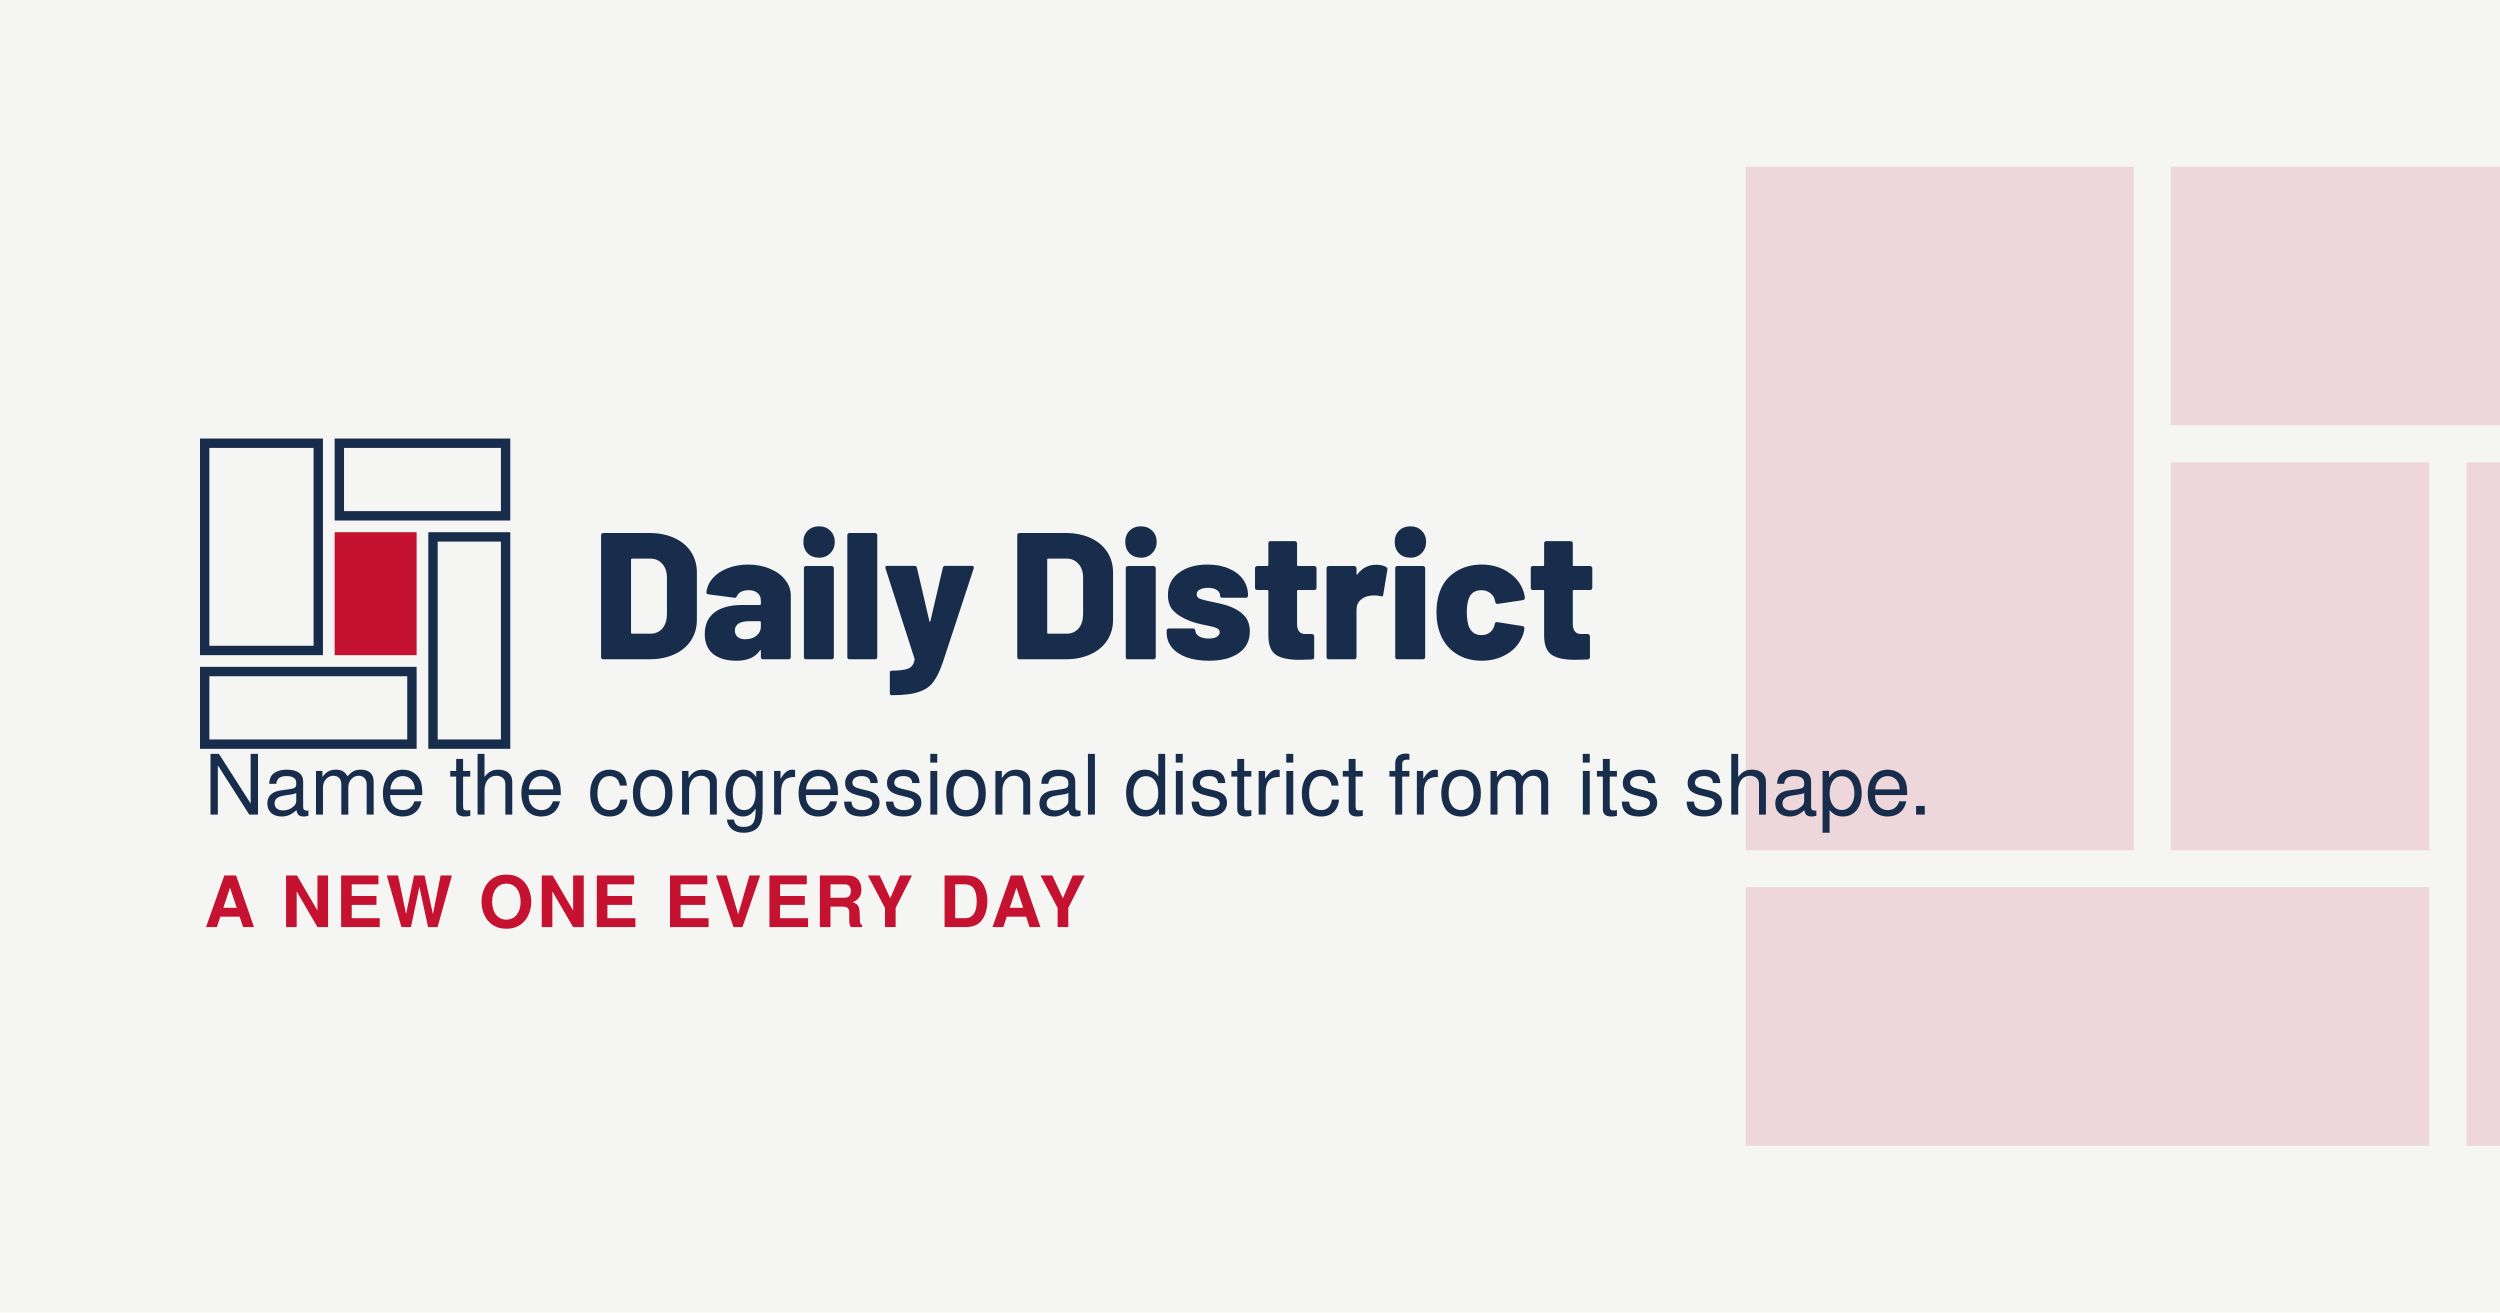
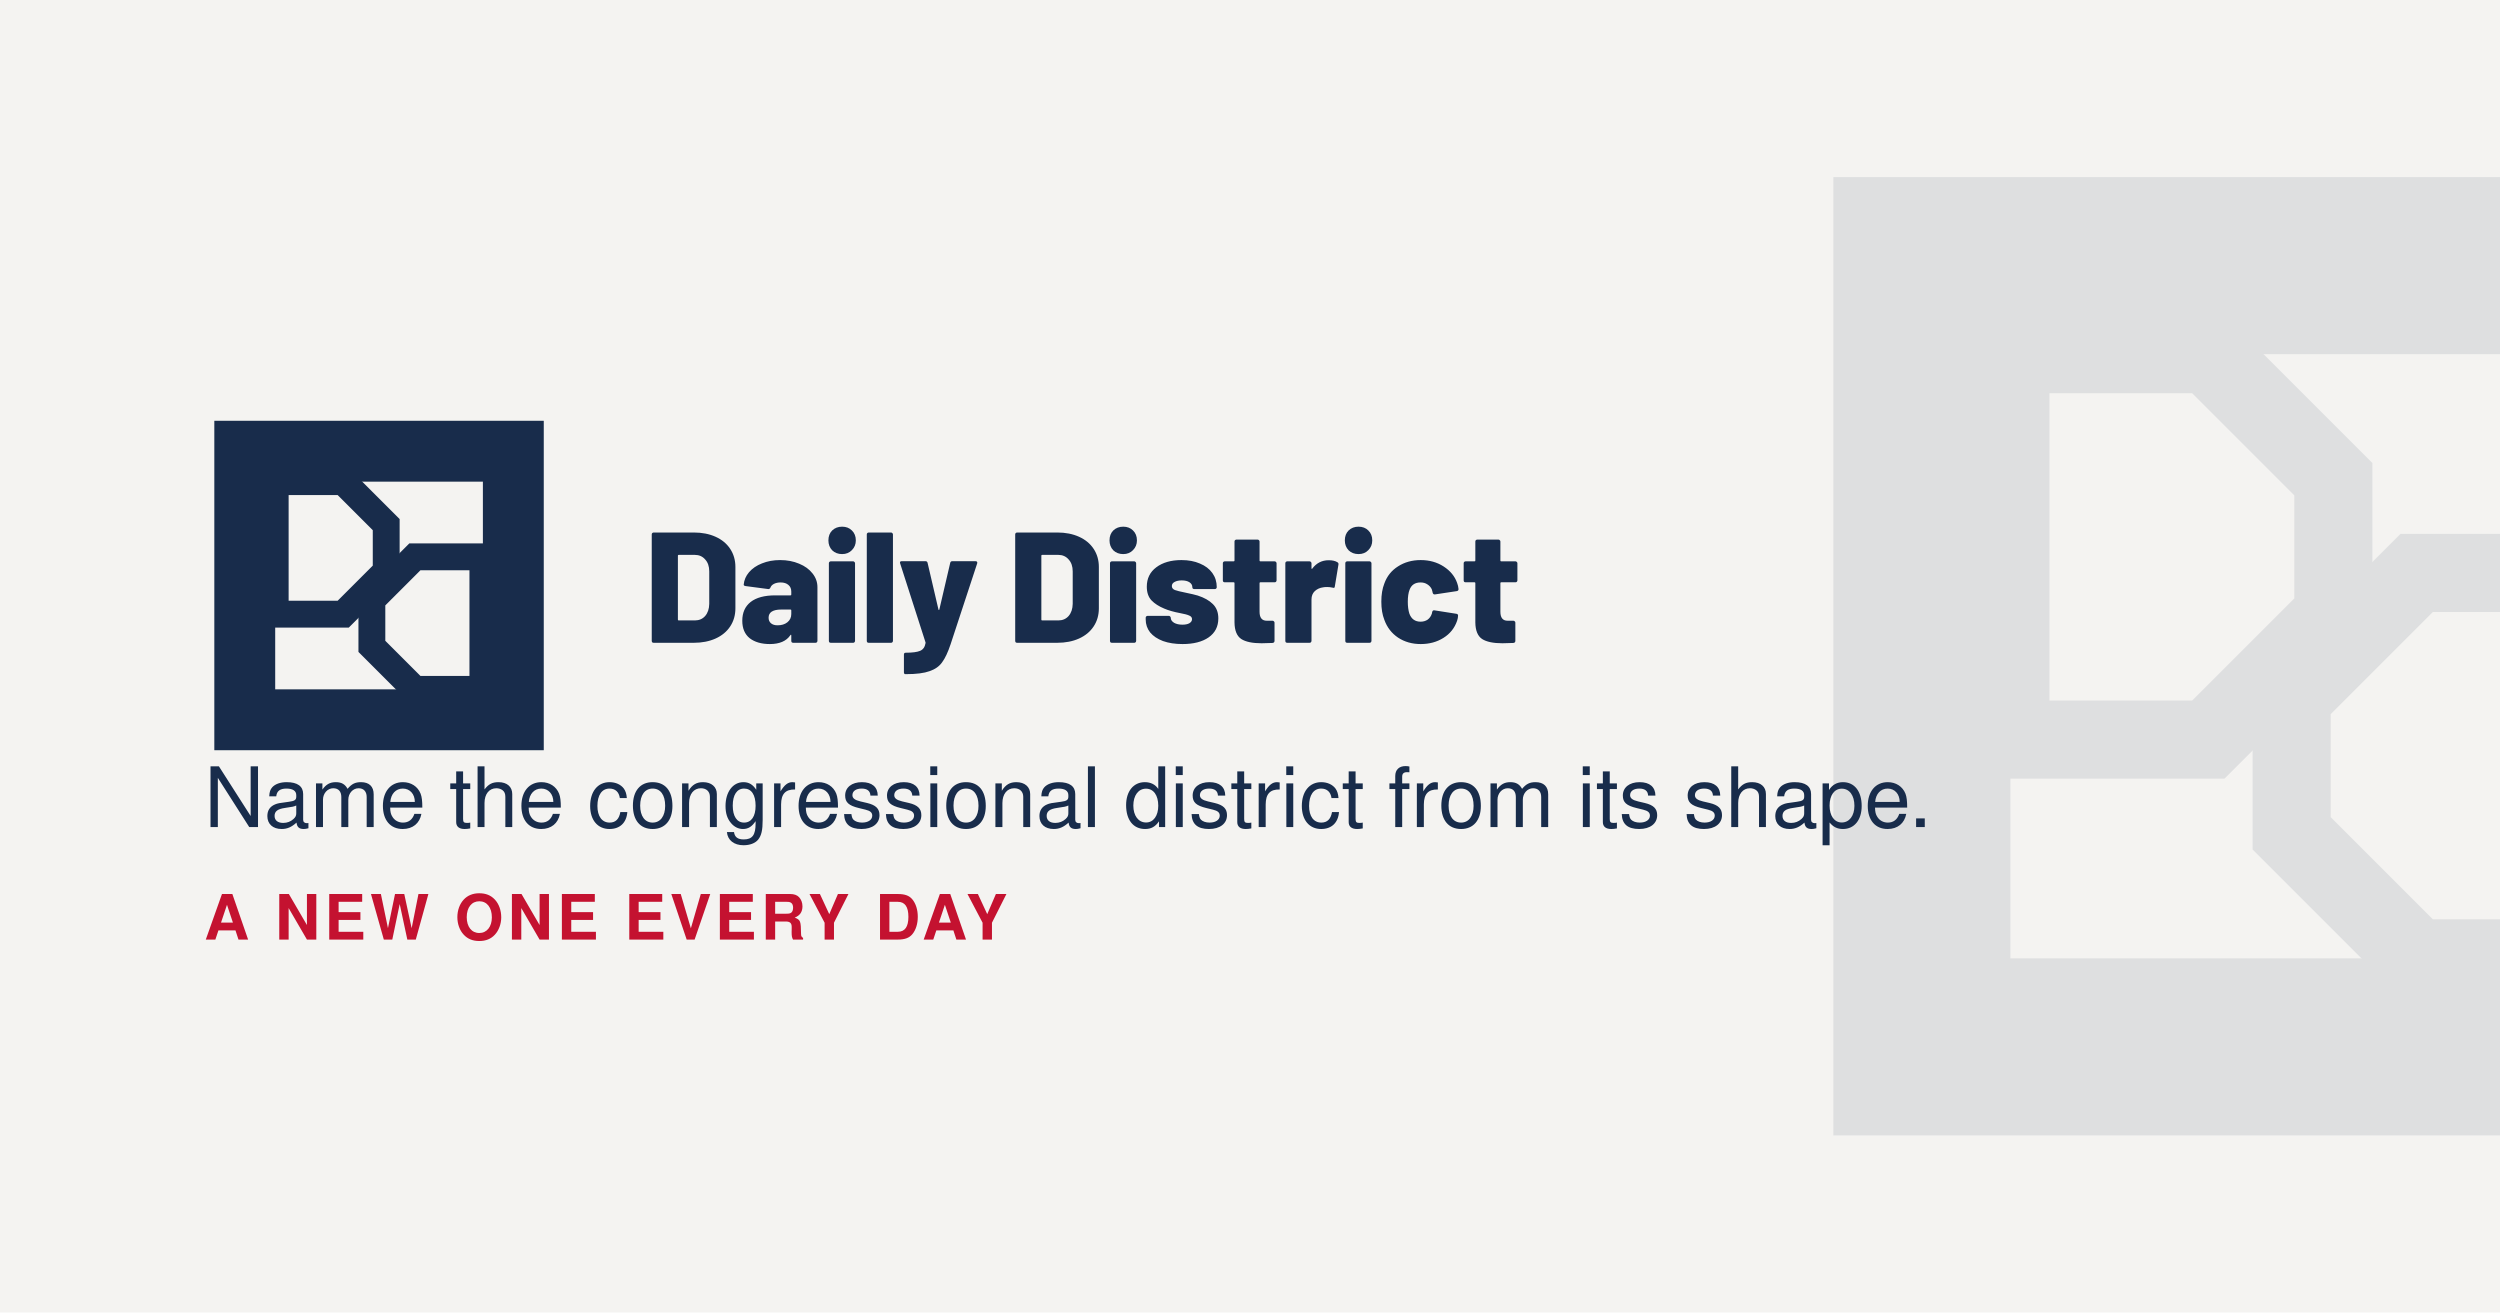
- <svg xmlns="http://www.w3.org/2000/svg" viewBox="0 0 1200 630" width="1200" height="630">
-   <rect width="1200" height="630" fill="#F5F5F3" />
-   <g fill-opacity="0.13">
-     <rect x="838" y="80" width="186.226" height="328.113" fill="#C41230" />
-     <rect x="1041.962" y="80" width="266.038" height="124.151" fill="#C41230" />
-     <rect x="1041.962" y="221.887" width="124.151" height="186.226" fill="#C41230" />
-     <rect x="1183.849" y="221.887" width="124.151" height="328.113" fill="#C41230" />
-     <rect x="838" y="425.849" width="328.113" height="124.151" fill="#C41230" />
+ <svg xmlns="http://www.w3.org/2000/svg" viewBox="0 0 1200 630" role="img" aria-label="Daily District">
+   <rect width="1200" height="630" fill="#F4F3F1" />
+   <g opacity="0.1">
+     <g transform="translate(860 65) scale(5)">
+       <g fill="none" stroke="#182C4B" stroke-width="7.5" stroke-linejoin="miter">
+         <path d="M21 21v37h19l12-12V33L40 21Z" />
+         <path d="M79 79V42H60L48 54v13l12 12Z" />
+       </g>
+       <g fill="#182C4B">
+         <path fill-rule="evenodd" d="M4 4h92v92H4z M21 21h58v58H21z" />
+       </g>
+     </g>
  </g>
-   <g transform="translate(96 210.5) scale(2.8101)">
-     <rect x="0.8" y="0.8" width="19.4" height="35.4" fill="none" stroke="#182C4B" stroke-width="1.6" />
-     <rect x="23.8" y="0.8" width="28.4" height="12.4" fill="none" stroke="#182C4B" stroke-width="1.6" />
-     <rect x="23" y="16" width="14" height="21" fill="#C41230" />
-     <rect x="39.8" y="16.8" width="12.4" height="35.4" fill="none" stroke="#182C4B" stroke-width="1.6" />
-     <rect x="0.8" y="39.8" width="35.4" height="12.4" fill="none" stroke="#182C4B" stroke-width="1.6" />
-     <g transform="translate(67.0 6.89) scale(0.70036)">
+   <g transform="translate(96 195.1) scale(1.7188)">
+     <g fill="none" stroke="#182C4B" stroke-width="7.5" stroke-linejoin="miter">
+       <path d="M21 21v37h19l12-12V33L40 21Z" />
+       <path d="M79 79V42H60L48 54v13l12 12Z" />
+     </g>
+     <g fill="#182C4B">
+       <path fill-rule="evenodd" d="M4 4h92v92H4z M21 21h58v58H21z" />
+     </g>
+     <g transform="translate(124 22)">
      <path fill="#182C4B" d="M 2.684,44 Q 2.464,44 2.288,43.868 2.156,43.692 2.156,43.472 V 13.728 q 0,-0.22 0.132,-0.352 Q 2.464,13.2 2.684,13.2 h 11.22 q 3.432,0 6.072,1.188 2.64,1.188 4.092,3.388 1.452,2.2 1.452,5.06 v 11.528 q 0,2.86 -1.452,5.06 -1.452,2.2 -4.092,3.388 -2.64,1.188 -6.072,1.188 Z M 9.46,37.532 q 0,0.22 0.22,0.22 h 4.532 q 1.76,0 2.86,-1.232 1.1,-1.276 1.144,-3.388 v -9.064 q 0,-2.112 -1.144,-3.344 -1.1,-1.276 -2.904,-1.276 H 9.68 q -0.22,0 -0.22,0.22 z M 38,20.9 q 2.948,0 5.324,1.012 2.376,0.968 3.74,2.728 1.364,1.716 1.364,3.828 v 15.004 q 0,0.22 -0.176,0.396 -0.132,0.132 -0.352,0.132 h -6.248 q -0.22,0 -0.396,-0.132 -0.132,-0.176 -0.132,-0.396 v -1.54 q 0,-0.176 -0.088,-0.176 -0.088,-0.044 -0.176,0.132 -1.672,2.464 -5.72,2.464 -3.52,0 -5.632,-1.628 -2.068,-1.672 -2.068,-4.884 0,-3.388 2.332,-5.236 2.376,-1.848 6.864,-1.848 h 4.268 q 0.22,0 0.22,-0.22 V 29.7 q 0,-1.188 -0.792,-1.848 -0.792,-0.704 -2.2,-0.704 -1.056,0 -1.848,0.396 -0.748,0.396 -0.968,1.012 -0.22,0.484 -0.616,0.44 l -6.336,-0.836 q -0.528,-0.088 -0.528,-0.396 0.176,-1.936 1.496,-3.476 1.364,-1.584 3.608,-2.464 2.288,-0.924 5.06,-0.924 z m -0.704,18.216 q 1.672,0 2.728,-0.836 1.1,-0.88 1.1,-2.288 v -1.056 q 0,-0.22 -0.22,-0.22 h -2.64 q -1.672,0 -2.596,0.572 -0.88,0.572 -0.88,1.716 0,0.968 0.66,1.54 0.66,0.572 1.848,0.572 z M 55.32,19.228 q -1.672,0 -2.772,-1.056 -1.056,-1.1 -1.056,-2.772 0,-1.716 1.056,-2.772 1.1,-1.056 2.772,-1.056 1.672,0 2.728,1.056 1.1,1.056 1.1,2.772 0,1.628 -1.1,2.728 -1.056,1.1 -2.728,1.1 z M 52.152,44 q -0.22,0 -0.396,-0.132 -0.132,-0.176 -0.132,-0.396 V 21.78 q 0,-0.22 0.132,-0.352 0.176,-0.176 0.396,-0.176 h 6.248 q 0.22,0 0.352,0.176 0.176,0.132 0.176,0.352 v 21.692 q 0,0.22 -0.176,0.396 -0.132,0.132 -0.352,0.132 z m 10.588,0 q -0.22,0 -0.396,-0.132 -0.132,-0.176 -0.132,-0.396 V 13.728 q 0,-0.22 0.132,-0.352 0.176,-0.176 0.396,-0.176 h 6.248 q 0.22,0 0.352,0.176 0.176,0.132 0.176,0.352 v 29.744 q 0,0.22 -0.176,0.396 -0.132,0.132 -0.352,0.132 z m 10.148,8.756 q -0.132,0 -0.22,-0.176 -0.088,-0.132 -0.088,-0.352 V 47.3 q 0,-0.528 0.484,-0.528 2.816,0 4.048,-0.528 1.232,-0.528 1.496,-2.112 0.044,-0.088 0,-0.264 l -7.084,-22.044 q -0.044,-0.088 -0.044,-0.22 0,-0.396 0.484,-0.396 h 6.644 q 0.44,0 0.572,0.44 l 3.036,13.024 q 0.044,0.176 0.132,0.176 0.088,0 0.132,-0.176 l 3.036,-13.024 q 0.132,-0.44 0.572,-0.44 h 6.512 q 0.264,0 0.396,0.176 0.132,0.132 0.044,0.44 l -7.436,22.616 q -1.1,3.3 -2.332,4.972 -1.188,1.716 -3.52,2.508 -2.288,0.836 -6.556,0.836 z M 104.184,44 q -0.22,0 -0.396,-0.132 -0.132,-0.176 -0.132,-0.396 V 13.728 q 0,-0.22 0.132,-0.352 0.176,-0.176 0.396,-0.176 h 11.22 q 3.432,0 6.072,1.188 2.64,1.188 4.092,3.388 1.452,2.2 1.452,5.06 v 11.528 q 0,2.86 -1.452,5.06 -1.452,2.2 -4.092,3.388 -2.64,1.188 -6.072,1.188 z m 6.776,-6.468 q 0,0.22 0.22,0.22 h 4.532 q 1.76,0 2.86,-1.232 1.1,-1.276 1.144,-3.388 v -9.064 q 0,-2.112 -1.144,-3.344 -1.1,-1.276 -2.904,-1.276 h -4.488 q -0.22,0 -0.22,0.22 z m 22.864,-18.304 q -1.672,0 -2.772,-1.056 -1.056,-1.1 -1.056,-2.772 0,-1.716 1.056,-2.772 1.1,-1.056 2.772,-1.056 1.672,0 2.728,1.056 1.1,1.056 1.1,2.772 0,1.628 -1.1,2.728 -1.056,1.1 -2.728,1.1 z M 130.656,44 q -0.22,0 -0.396,-0.132 -0.132,-0.176 -0.132,-0.396 V 21.78 q 0,-0.22 0.132,-0.352 0.176,-0.176 0.396,-0.176 h 6.248 q 0.22,0 0.352,0.176 0.176,0.132 0.176,0.352 v 21.692 q 0,0.22 -0.176,0.396 -0.132,0.132 -0.352,0.132 z m 19.74,0.352 q -3.124,0 -5.456,-0.836 -2.332,-0.88 -3.608,-2.42 -1.232,-1.584 -1.232,-3.608 v -0.484 q 0,-0.22 0.132,-0.352 0.176,-0.176 0.396,-0.176 h 5.94 q 0.22,0 0.352,0.176 0.176,0.132 0.176,0.352 0,0.836 0.924,1.408 0.924,0.528 2.332,0.528 1.232,0 1.936,-0.396 0.748,-0.44 0.748,-1.144 0,-0.704 -0.792,-1.012 -0.748,-0.352 -2.464,-0.66 -2.772,-0.528 -4.488,-1.276 -2.244,-0.924 -3.564,-2.288 -1.32,-1.408 -1.32,-3.828 0,-3.432 2.64,-5.412 2.684,-2.024 7.04,-2.024 2.948,0 5.148,0.968 2.244,0.924 3.476,2.64 1.232,1.716 1.232,3.96 0,0.22 -0.176,0.396 -0.132,0.132 -0.352,0.132 h -5.764 q -0.22,0 -0.396,-0.132 -0.132,-0.176 -0.132,-0.396 0,-0.836 -0.792,-1.364 -0.792,-0.528 -2.156,-0.528 -1.232,0 -2.024,0.44 -0.748,0.396 -0.748,1.144 0,0.748 0.836,1.1 0.836,0.308 2.816,0.704 2.552,0.528 3.564,0.836 2.728,0.88 4.224,2.376 1.54,1.496 1.54,4.004 0,3.432 -2.728,5.324 -2.684,1.848 -7.26,1.848 z m 26.252,-17.776 q 0,0.22 -0.176,0.396 -0.132,0.132 -0.352,0.132 h -4.004 q -0.22,0 -0.22,0.22 v 8.008 q 0,2.508 2.024,2.508 h 1.628 q 0.22,0 0.352,0.176 0.176,0.132 0.176,0.352 v 5.104 q 0,0.484 -0.528,0.572 -2.112,0.088 -3.08,0.088 -3.828,0 -5.676,-1.188 -1.848,-1.232 -1.892,-4.62 v -11 q 0,-0.22 -0.22,-0.22 h -2.508 q -0.22,0 -0.396,-0.132 -0.132,-0.176 -0.132,-0.396 V 21.78 q 0,-0.22 0.132,-0.352 0.176,-0.176 0.396,-0.176 h 2.508 q 0.22,0 0.22,-0.22 v -5.324 q 0,-0.22 0.132,-0.352 0.176,-0.176 0.396,-0.176 h 5.94 q 0.22,0 0.352,0.176 0.176,0.132 0.176,0.352 v 5.324 q 0,0.22 0.22,0.22 h 4.004 q 0.22,0 0.352,0.176 0.176,0.132 0.176,0.352 z m 14.548,-5.632 q 1.584,0 2.464,0.572 0.352,0.22 0.264,0.66 l -1.012,6.116 q -0.044,0.528 -0.616,0.308 -0.792,-0.176 -1.496,-0.176 -0.748,0 -1.144,0.088 -1.364,0.176 -2.332,1.056 -0.924,0.88 -0.924,2.332 v 11.572 q 0,0.22 -0.176,0.396 -0.132,0.132 -0.352,0.132 h -6.248 q -0.22,0 -0.396,-0.132 -0.132,-0.176 -0.132,-0.396 V 21.78 q 0,-0.22 0.132,-0.352 0.176,-0.176 0.396,-0.176 h 6.248 q 0.22,0 0.352,0.176 0.176,0.132 0.176,0.352 v 1.408 q 0,0.132 0.088,0.176 0.088,0.044 0.132,-0.088 1.76,-2.332 4.576,-2.332 z m 8.344,-1.716 q -1.672,0 -2.772,-1.056 -1.056,-1.1 -1.056,-2.772 0,-1.716 1.056,-2.772 1.1,-1.056 2.772,-1.056 1.672,0 2.728,1.056 1.1,1.056 1.1,2.772 0,1.628 -1.1,2.728 -1.056,1.1 -2.728,1.1 z M 196.372,44 q -0.22,0 -0.396,-0.132 -0.132,-0.176 -0.132,-0.396 V 21.78 q 0,-0.22 0.132,-0.352 0.176,-0.176 0.396,-0.176 h 6.248 q 0.22,0 0.352,0.176 0.176,0.132 0.176,0.352 v 21.692 q 0,0.22 -0.176,0.396 -0.132,0.132 -0.352,0.132 z m 20.532,0.352 q -3.608,0 -6.336,-1.804 -2.684,-1.804 -3.828,-4.972 -0.836,-2.112 -0.836,-5.06 0,-2.948 0.836,-5.06 1.1,-3.08 3.828,-4.796 2.728,-1.76 6.336,-1.76 3.652,0 6.424,1.804 2.772,1.804 3.74,4.576 0.308,0.792 0.396,1.716 0,0.484 -0.484,0.572 l -6.116,0.924 h -0.088 q -0.396,0 -0.528,-0.44 l -0.088,-0.396 q -0.088,-0.352 -0.176,-0.616 -0.396,-0.836 -1.232,-1.364 -0.792,-0.528 -1.892,-0.528 -2.332,0 -3.08,2.068 -0.484,1.232 -0.484,3.344 0,1.892 0.44,3.3 0.836,2.244 3.124,2.244 1.144,0 1.98,-0.572 0.836,-0.616 1.188,-1.716 0.044,-0.088 0.044,-0.264 0.044,-0.044 0.044,-0.176 0.132,-0.528 0.616,-0.44 l 6.16,0.968 q 0.44,0.088 0.44,0.484 0,0.66 -0.264,1.452 -1.056,3.08 -3.828,4.796 -2.728,1.716 -6.336,1.716 z m 27,-17.776 q 0,0.22 -0.176,0.396 -0.132,0.132 -0.352,0.132 h -4.004 q -0.22,0 -0.22,0.22 v 8.008 q 0,2.508 2.024,2.508 h 1.628 q 0.22,0 0.352,0.176 0.176,0.132 0.176,0.352 v 5.104 q 0,0.484 -0.528,0.572 -2.112,0.088 -3.08,0.088 -3.828,0 -5.676,-1.188 -1.848,-1.232 -1.892,-4.62 v -11 q 0,-0.22 -0.22,-0.22 h -2.508 q -0.22,0 -0.396,-0.132 -0.132,-0.176 -0.132,-0.396 V 21.78 q 0,-0.22 0.132,-0.352 0.176,-0.176 0.396,-0.176 h 2.508 q 0.22,0 0.22,-0.22 v -5.324 q 0,-0.22 0.132,-0.352 0.176,-0.176 0.396,-0.176 h 5.94 q 0.22,0 0.352,0.176 0.176,0.132 0.176,0.352 v 5.324 q 0,0.22 0.22,0.22 h 4.004 q 0.22,0 0.352,0.176 0.176,0.132 0.176,0.352 z" />
    </g>
  </g>
-   <text x="98" y="391" font-family="Barlow, Helvetica, Arial, sans-serif" font-size="40" font-weight="500" fill="#182C4B">Name the congressional district from its shape.</text>
-   <text x="98" y="445" font-family="Barlow, Helvetica, Arial, sans-serif" font-size="34" font-weight="700" fill="#C41230" letter-spacing="1.5">A NEW ONE EVERY DAY</text>
+   <text x="98" y="397" font-family="Space Grotesk, Barlow, Helvetica, Arial, sans-serif" font-size="40" font-weight="500" fill="#182C4B">Name the congressional district from its shape.</text>
+   <text x="98" y="451" font-family="JetBrains Mono, Barlow, Helvetica, Arial, sans-serif" font-size="30" font-weight="700" fill="#C41230" letter-spacing="2">A NEW ONE EVERY DAY</text>
</svg>
